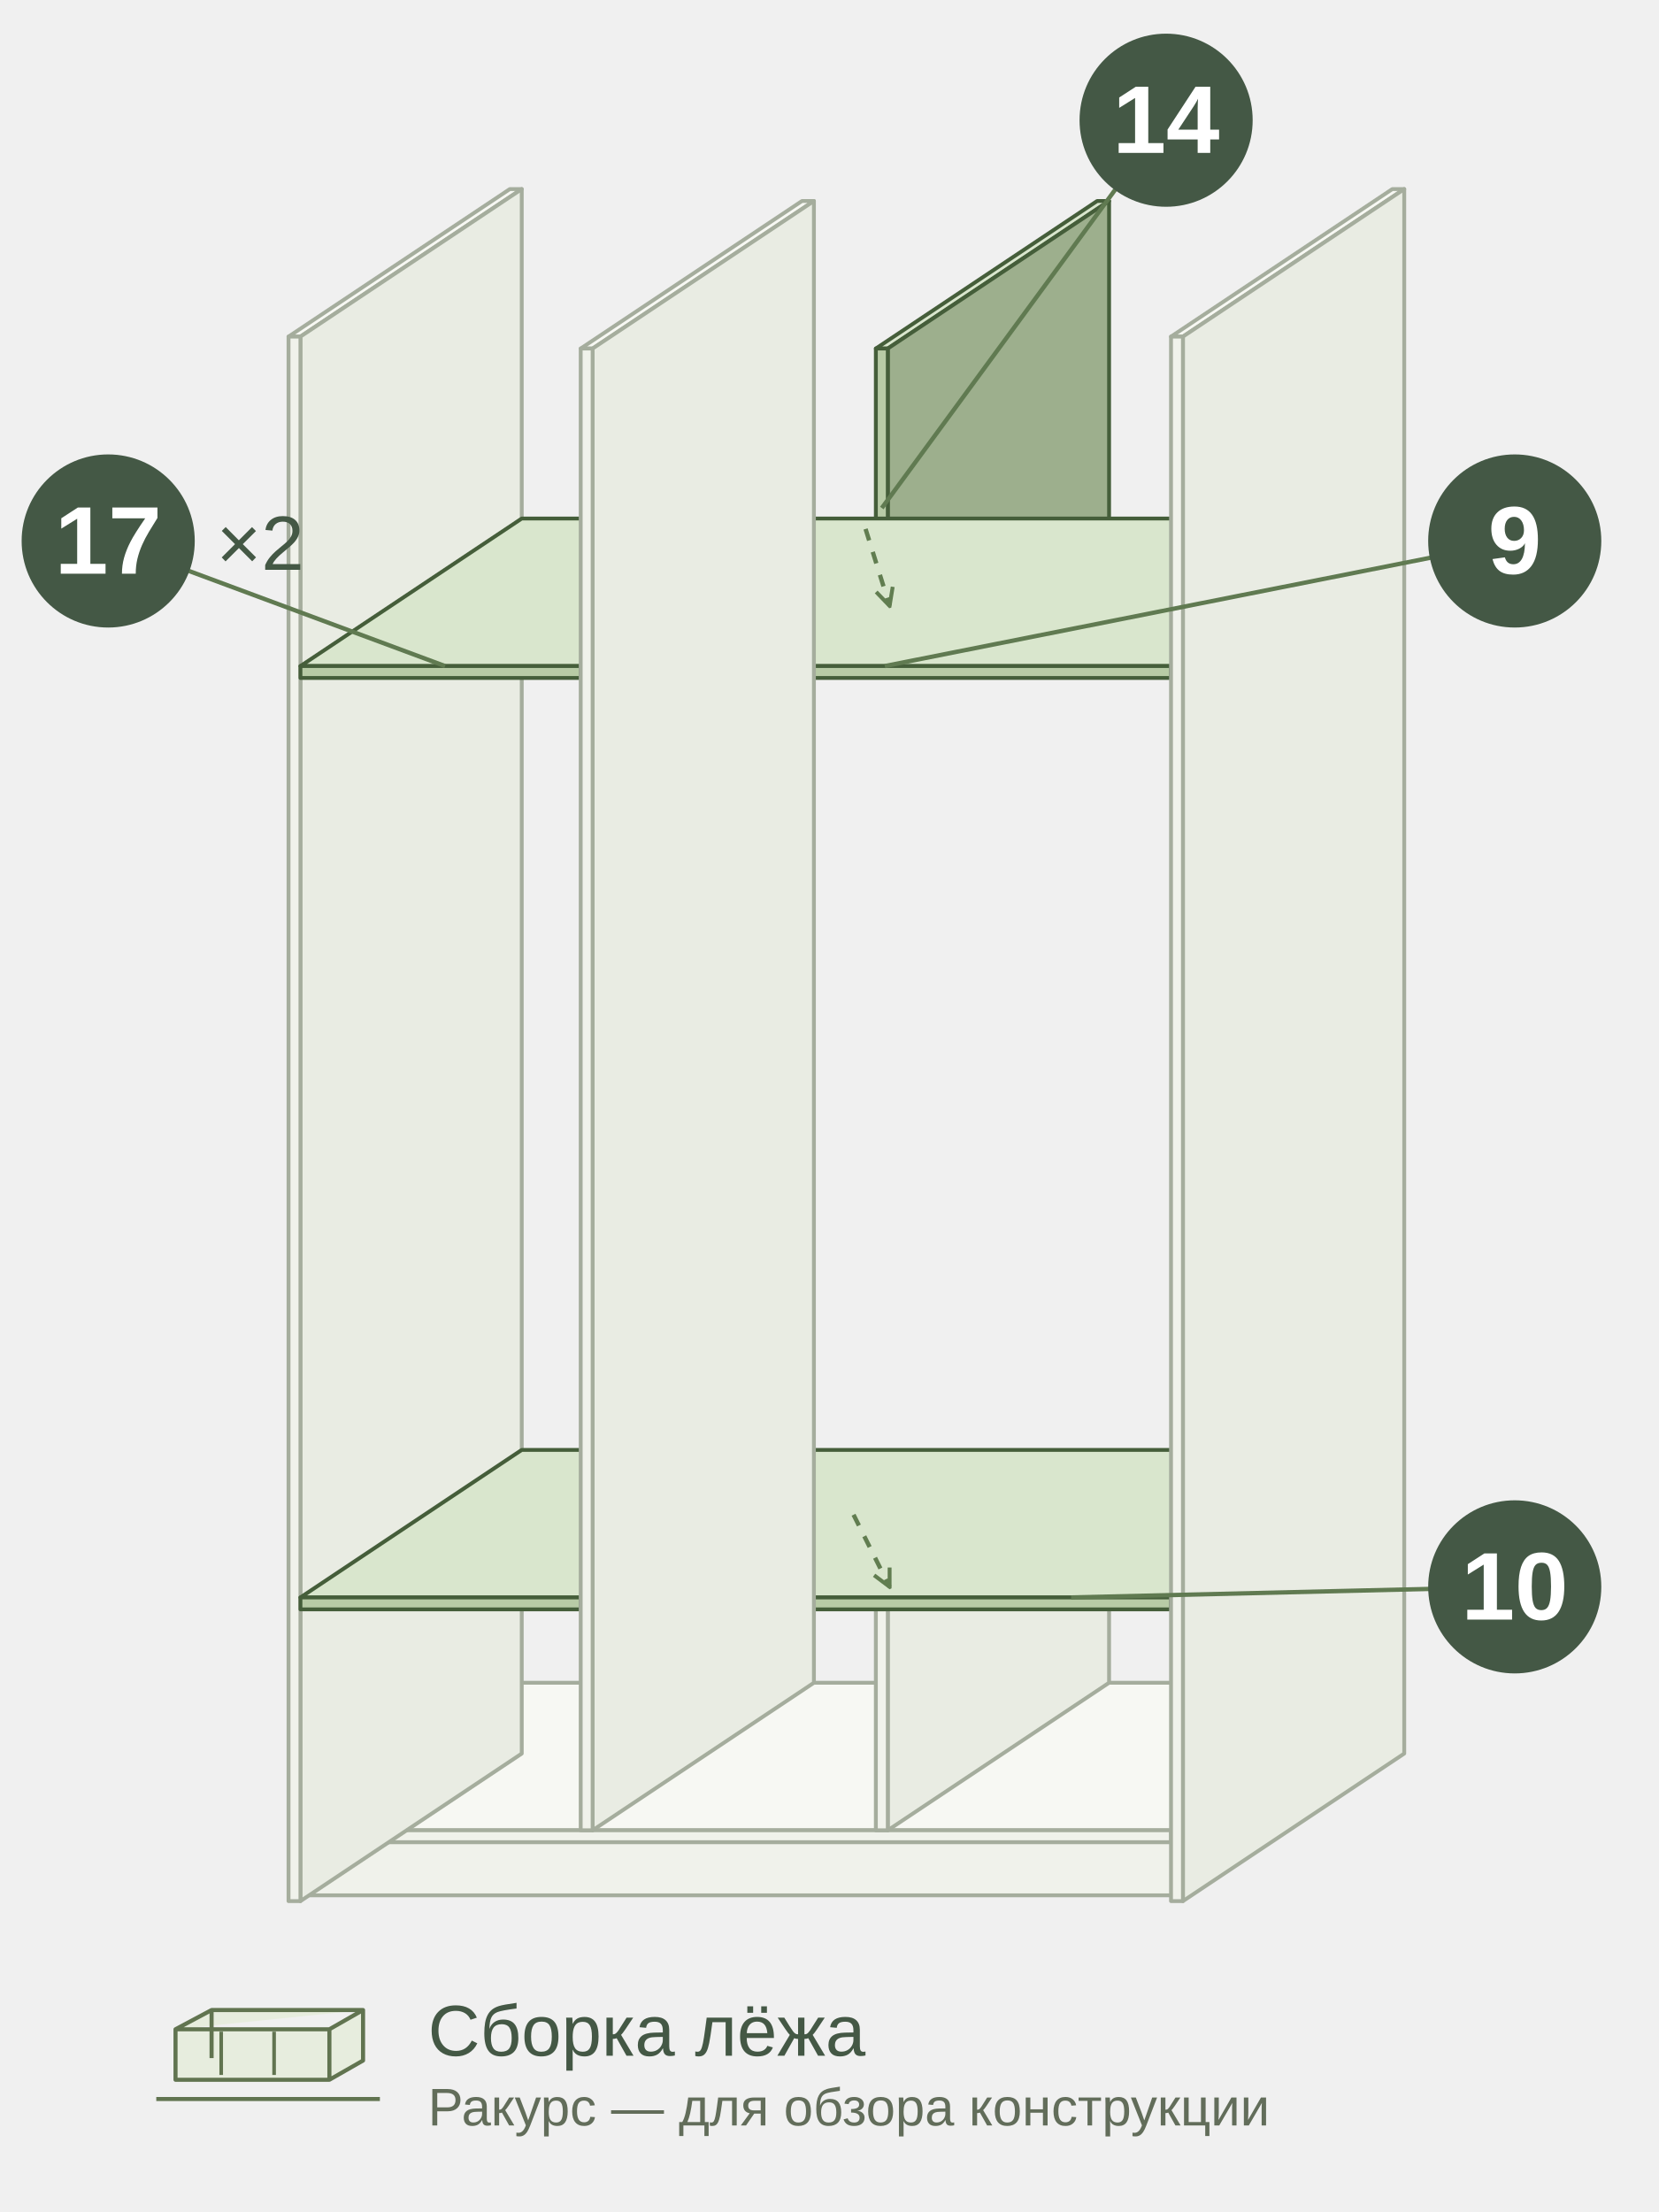
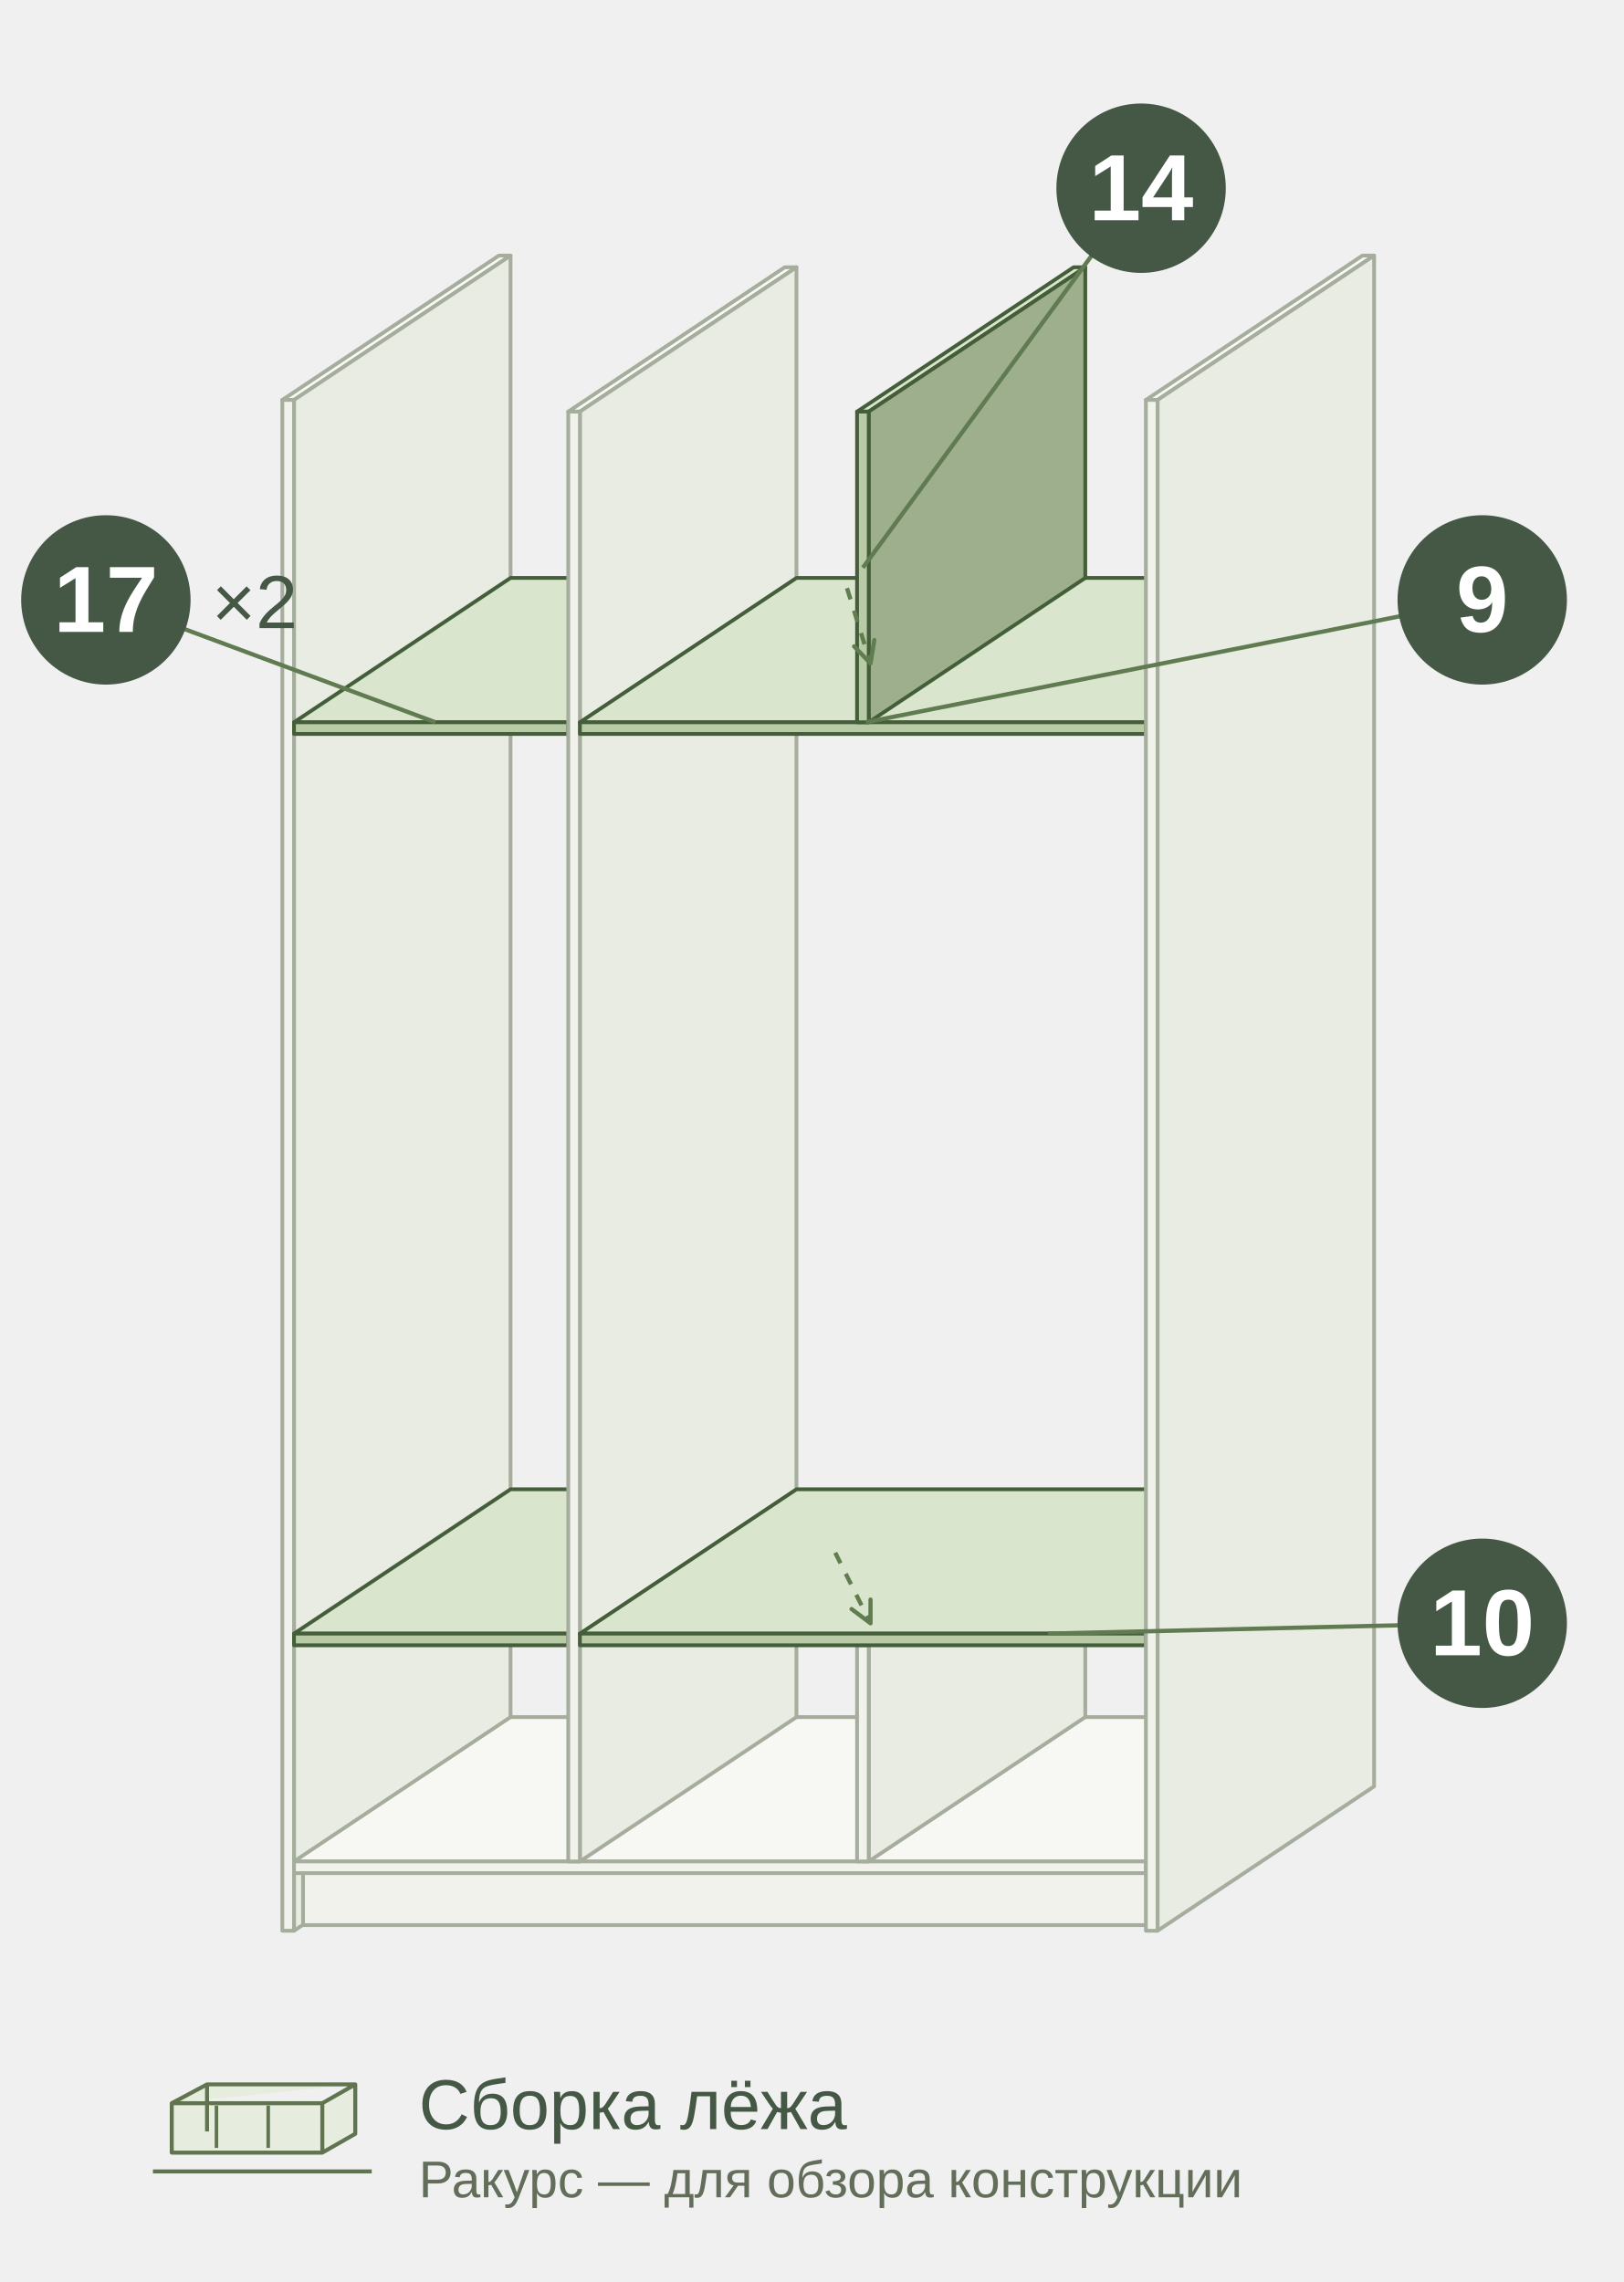
- <svg xmlns="http://www.w3.org/2000/svg" viewBox="35 -70 690 920" role="group" aria-label="Фиксированные полки и верхняя стойка" style="font-family:Arial,sans-serif">
+ <svg xmlns="http://www.w3.org/2000/svg" viewBox="35 -100 690 970" role="group" aria-label="Фиксированные полки и верхняя стойка" style="font-family:Arial,sans-serif">
  <defs>
    <marker id="vileta-arrow" viewBox="0 0 10 10" refX="9" refY="5" markerWidth="5" markerHeight="5" orient="auto-start-reverse">
      <path d="M1 1L9 5L1 9" fill="none" stroke="#617D50" stroke-width="1.8" />
    </marker>
  </defs>
-   <g class="diagram-part" data-part="19">
-     <polygon points="233.76,647.00 595.84,647.00 599.68,644.44 237.60,644.44" fill="#F7F8F3" stroke="#A5AD9D" stroke-width="1.6" stroke-linejoin="round" />
-     <polygon points="595.84,647.00 599.68,644.44 599.68,669.09 595.84,671.64" fill="#E9ECE3" stroke="#A5AD9D" stroke-width="1.6" stroke-linejoin="round" />
-     <polygon points="233.76,647.00 595.84,647.00 595.84,671.64 233.76,671.64" fill="#F0F2EB" stroke="#A5AD9D" stroke-width="1.6" stroke-linejoin="round" />
-   </g>
-   <g class="diagram-part" data-part="19">
-     <polygon points="163.80,693.64 525.88,693.64 529.72,691.08 167.64,691.08" fill="#F7F8F3" stroke="#A5AD9D" stroke-width="1.6" stroke-linejoin="round" />
-     <polygon points="525.88,693.64 529.72,691.08 529.72,715.73 525.88,718.29" fill="#E9ECE3" stroke="#A5AD9D" stroke-width="1.6" stroke-linejoin="round" />
-     <polygon points="163.80,693.64 525.88,693.64 525.88,718.29 163.80,718.29" fill="#F0F2EB" stroke="#A5AD9D" stroke-width="1.6" stroke-linejoin="round" />
-   </g>
-   <g class="diagram-part" data-part="8">
-     <polygon points="159.96,691.24 522.04,691.24 614.08,629.88 252.00,629.88" fill="#F7F8F3" stroke="#A5AD9D" stroke-width="1.6" stroke-linejoin="round" />
-     <polygon points="522.04,691.24 614.08,629.88 614.08,634.84 522.04,696.20" fill="#E9ECE3" stroke="#A5AD9D" stroke-width="1.6" stroke-linejoin="round" />
-     <polygon points="159.96,691.24 522.04,691.24 522.04,696.20 159.96,696.20" fill="#F0F2EB" stroke="#A5AD9D" stroke-width="1.6" stroke-linejoin="round" />
-   </g>
-   <g class="diagram-part" data-part="1">
-     <polygon points="155.00,70.00 159.96,70.00 252.00,8.64 247.04,8.64" fill="#F7F8F3" stroke="#A5AD9D" stroke-width="1.6" stroke-linejoin="round" />
-     <polygon points="159.96,70.00 252.00,8.64 252.00,659.33 159.96,720.69" fill="#E9ECE3" stroke="#A5AD9D" stroke-width="1.6" stroke-linejoin="round" />
-     <polygon points="155.00,70.00 159.96,70.00 159.96,720.69 155.00,720.69" fill="#F0F2EB" stroke="#A5AD9D" stroke-width="1.6" stroke-linejoin="round" />
-   </g>
-   <g class="diagram-part" data-part="18">
-     <polygon points="399.28,599.36 404.24,599.36 496.28,538.00 491.32,538.00" fill="#F7F8F3" stroke="#A5AD9D" stroke-width="1.6" stroke-linejoin="round" />
-     <polygon points="404.24,599.36 496.28,538.00 496.28,629.88 404.24,691.24" fill="#E9ECE3" stroke="#A5AD9D" stroke-width="1.6" stroke-linejoin="round" />
-     <polygon points="399.28,599.36 404.24,599.36 404.24,691.24 399.28,691.24" fill="#F0F2EB" stroke="#A5AD9D" stroke-width="1.6" stroke-linejoin="round" />
-   </g>
-   <g class="diagram-part is-current" data-part="14">
-     <polygon points="399.28,74.96 404.24,74.96 496.28,13.60 491.32,13.60" fill="#D9E6CD" stroke="#455E3A" stroke-width="1.6" stroke-linejoin="round" />
-     <polygon points="404.24,74.96 496.28,13.60 496.28,145.66 404.24,207.02" fill="#9DAF8D" stroke="#455E3A" stroke-width="1.6" stroke-linejoin="round" />
-     <polygon points="399.28,74.96 404.24,74.96 404.24,207.02 399.28,207.02" fill="#B8CBA6" stroke="#455E3A" stroke-width="1.6" stroke-linejoin="round" />
-   </g>
-   <g class="diagram-part is-current" data-part="10">
-     <polygon points="281.48,594.40 522.04,594.40 614.08,533.04 373.52,533.04" fill="#D9E6CD" stroke="#455E3A" stroke-width="1.6" stroke-linejoin="round" />
-     <polygon points="522.04,594.40 614.08,533.04 614.08,538.00 522.04,599.36" fill="#9DAF8D" stroke="#455E3A" stroke-width="1.6" stroke-linejoin="round" />
-     <polygon points="281.48,594.40 522.04,594.40 522.04,599.36 281.48,599.36" fill="#B8CBA6" stroke="#455E3A" stroke-width="1.6" stroke-linejoin="round" />
-   </g>
-   <g class="diagram-part is-current" data-part="9">
-     <polygon points="281.48,207.02 522.04,207.02 614.08,145.66 373.52,145.66" fill="#D9E6CD" stroke="#455E3A" stroke-width="1.6" stroke-linejoin="round" />
-     <polygon points="522.04,207.02 614.08,145.66 614.08,150.62 522.04,211.98" fill="#9DAF8D" stroke="#455E3A" stroke-width="1.6" stroke-linejoin="round" />
-     <polygon points="281.48,207.02 522.04,207.02 522.04,211.98 281.48,211.98" fill="#B8CBA6" stroke="#455E3A" stroke-width="1.6" stroke-linejoin="round" />
-   </g>
-   <g class="diagram-part is-current" data-part="17">
-     <polygon points="159.96,594.40 276.52,594.40 368.56,533.04 252.00,533.04" fill="#D9E6CD" stroke="#455E3A" stroke-width="1.6" stroke-linejoin="round" />
-     <polygon points="276.52,594.40 368.56,533.04 368.56,538.00 276.52,599.36" fill="#9DAF8D" stroke="#455E3A" stroke-width="1.6" stroke-linejoin="round" />
-     <polygon points="159.96,594.40 276.52,594.40 276.52,599.36 159.96,599.36" fill="#B8CBA6" stroke="#455E3A" stroke-width="1.6" stroke-linejoin="round" />
-   </g>
-   <g class="diagram-part is-current" data-part="17">
-     <polygon points="159.96,207.02 276.52,207.02 368.56,145.66 252.00,145.66" fill="#D9E6CD" stroke="#455E3A" stroke-width="1.6" stroke-linejoin="round" />
-     <polygon points="276.52,207.02 368.56,145.66 368.56,150.62 276.52,211.98" fill="#9DAF8D" stroke="#455E3A" stroke-width="1.6" stroke-linejoin="round" />
-     <polygon points="159.96,207.02 276.52,207.02 276.52,211.98 159.96,211.98" fill="#B8CBA6" stroke="#455E3A" stroke-width="1.6" stroke-linejoin="round" />
-   </g>
-   <g class="diagram-part" data-part="3">
-     <polygon points="276.52,74.96 281.48,74.96 373.52,13.60 368.56,13.60" fill="#F7F8F3" stroke="#A5AD9D" stroke-width="1.6" stroke-linejoin="round" />
-     <polygon points="281.48,74.96 373.52,13.60 373.52,629.88 281.48,691.24" fill="#E9ECE3" stroke="#A5AD9D" stroke-width="1.6" stroke-linejoin="round" />
-     <polygon points="276.52,74.96 281.48,74.96 281.48,691.24 276.52,691.24" fill="#F0F2EB" stroke="#A5AD9D" stroke-width="1.6" stroke-linejoin="round" />
-   </g>
-   <g class="diagram-part" data-part="2">
-     <polygon points="522.04,70.00 527.00,70.00 619.04,8.64 614.08,8.64" fill="#F7F8F3" stroke="#A5AD9D" stroke-width="1.6" stroke-linejoin="round" />
-     <polygon points="527.00,70.00 619.04,8.64 619.04,659.33 527.00,720.69" fill="#E9ECE3" stroke="#A5AD9D" stroke-width="1.6" stroke-linejoin="round" />
-     <polygon points="522.04,70.00 527.00,70.00 527.00,720.69 522.04,720.69" fill="#F0F2EB" stroke="#A5AD9D" stroke-width="1.6" stroke-linejoin="round" />
+   <g data-scene="carcass" data-face-count="36" data-unresolved-order="0">
+     <g class="diagram-part" data-part="19" data-face-axis="0">
+       <polygon points="595.84,647.00 599.68,644.44 599.68,669.09 595.84,671.64" fill="#E9ECE3" stroke="#A5AD9D" stroke-width="1.6" stroke-linejoin="round" />
+     </g>
+     <g class="diagram-part" data-part="19" data-face-axis="0">
+       <polygon points="525.88,693.64 529.72,691.08 529.72,715.73 525.88,718.29" fill="#E9ECE3" stroke="#A5AD9D" stroke-width="1.6" stroke-linejoin="round" />
+     </g>
+     <g class="diagram-part" data-part="1" data-face-axis="1">
+       <polygon points="155.00,70.00 159.96,70.00 252.00,8.64 247.04,8.64" fill="#F7F8F3" stroke="#A5AD9D" stroke-width="1.6" stroke-linejoin="round" />
+     </g>
+     <g class="diagram-part" data-part="1" data-face-axis="0">
+       <polygon points="159.96,70.00 252.00,8.64 252.00,659.33 159.96,720.69" fill="#E9ECE3" stroke="#A5AD9D" stroke-width="1.6" stroke-linejoin="round" />
+     </g>
+     <g class="diagram-part" data-part="1" data-face-axis="2">
+       <polygon points="155.00,70.00 159.96,70.00 159.96,720.69 155.00,720.69" fill="#F0F2EB" stroke="#A5AD9D" stroke-width="1.6" stroke-linejoin="round" />
+     </g>
+     <g class="diagram-part" data-part="18" data-face-axis="1">
+       <polygon points="399.28,599.36 404.24,599.36 496.28,538.00 491.32,538.00" fill="#F7F8F3" stroke="#A5AD9D" stroke-width="1.6" stroke-linejoin="round" />
+     </g>
+     <g class="diagram-part is-current" data-part="14" data-face-axis="1">
+       <polygon points="399.28,74.96 404.24,74.96 496.28,13.60 491.32,13.60" fill="#D9E6CD" stroke="#455E3A" stroke-width="1.6" stroke-linejoin="round" />
+     </g>
+     <g class="diagram-part is-current" data-part="10" data-face-axis="0">
+       <polygon points="522.04,594.40 614.08,533.04 614.08,538.00 522.04,599.36" fill="#9DAF8D" stroke="#455E3A" stroke-width="1.6" stroke-linejoin="round" />
+     </g>
+     <g class="diagram-part is-current" data-part="9" data-face-axis="0">
+       <polygon points="522.04,207.02 614.08,145.66 614.08,150.62 522.04,211.98" fill="#9DAF8D" stroke="#455E3A" stroke-width="1.6" stroke-linejoin="round" />
+     </g>
+     <g class="diagram-part is-current" data-part="17" data-face-axis="0">
+       <polygon points="276.52,594.40 368.56,533.04 368.56,538.00 276.52,599.36" fill="#9DAF8D" stroke="#455E3A" stroke-width="1.6" stroke-linejoin="round" />
+     </g>
+     <g class="diagram-part is-current" data-part="17" data-face-axis="0">
+       <polygon points="276.52,207.02 368.56,145.66 368.56,150.62 276.52,211.98" fill="#9DAF8D" stroke="#455E3A" stroke-width="1.6" stroke-linejoin="round" />
+     </g>
+     <g class="diagram-part" data-part="3" data-face-axis="1">
+       <polygon points="276.52,74.96 281.48,74.96 373.52,13.60 368.56,13.60" fill="#F7F8F3" stroke="#A5AD9D" stroke-width="1.6" stroke-linejoin="round" />
+     </g>
+     <g class="diagram-part" data-part="2" data-face-axis="1">
+       <polygon points="522.04,70.00 527.00,70.00 619.04,8.64 614.08,8.64" fill="#F7F8F3" stroke="#A5AD9D" stroke-width="1.6" stroke-linejoin="round" />
+     </g>
+     <g class="diagram-part" data-part="19" data-face-axis="1">
+       <polygon points="233.76,647.00 595.84,647.00 599.68,644.44 237.60,644.44" fill="#F7F8F3" stroke="#A5AD9D" stroke-width="1.6" stroke-linejoin="round" />
+     </g>
+     <g class="diagram-part" data-part="19" data-face-axis="2">
+       <polygon points="233.76,647.00 595.84,647.00 595.84,671.64 233.76,671.64" fill="#F0F2EB" stroke="#A5AD9D" stroke-width="1.6" stroke-linejoin="round" />
+     </g>
+     <g class="diagram-part" data-part="19" data-face-axis="1">
+       <polygon points="163.80,693.64 525.88,693.64 529.72,691.08 167.64,691.08" fill="#F7F8F3" stroke="#A5AD9D" stroke-width="1.6" stroke-linejoin="round" />
+     </g>
+     <g class="diagram-part" data-part="19" data-face-axis="2">
+       <polygon points="163.80,693.64 525.88,693.64 525.88,718.29 163.80,718.29" fill="#F0F2EB" stroke="#A5AD9D" stroke-width="1.6" stroke-linejoin="round" />
+     </g>
+     <g class="diagram-part is-current" data-part="17" data-face-axis="1">
+       <polygon points="159.96,594.40 276.52,594.40 368.56,533.04 252.00,533.04" fill="#D9E6CD" stroke="#455E3A" stroke-width="1.6" stroke-linejoin="round" />
+     </g>
+     <g class="diagram-part is-current" data-part="17" data-face-axis="2">
+       <polygon points="159.96,594.40 276.52,594.40 276.52,599.36 159.96,599.36" fill="#B8CBA6" stroke="#455E3A" stroke-width="1.6" stroke-linejoin="round" />
+     </g>
+     <g class="diagram-part is-current" data-part="17" data-face-axis="1">
+       <polygon points="159.96,207.02 276.52,207.02 368.56,145.66 252.00,145.66" fill="#D9E6CD" stroke="#455E3A" stroke-width="1.6" stroke-linejoin="round" />
+     </g>
+     <g class="diagram-part is-current" data-part="17" data-face-axis="2">
+       <polygon points="159.96,207.02 276.52,207.02 276.52,211.98 159.96,211.98" fill="#B8CBA6" stroke="#455E3A" stroke-width="1.6" stroke-linejoin="round" />
+     </g>
+     <g class="diagram-part" data-part="8" data-face-axis="1">
+       <polygon points="159.96,691.24 522.04,691.24 614.08,629.88 252.00,629.88" fill="#F7F8F3" stroke="#A5AD9D" stroke-width="1.6" stroke-linejoin="round" />
+     </g>
+     <g class="diagram-part" data-part="8" data-face-axis="0">
+       <polygon points="522.04,691.24 614.08,629.88 614.08,634.84 522.04,696.20" fill="#E9ECE3" stroke="#A5AD9D" stroke-width="1.6" stroke-linejoin="round" />
+     </g>
+     <g class="diagram-part" data-part="8" data-face-axis="2">
+       <polygon points="159.96,691.24 522.04,691.24 522.04,696.20 159.96,696.20" fill="#F0F2EB" stroke="#A5AD9D" stroke-width="1.6" stroke-linejoin="round" />
+     </g>
+     <g class="diagram-part" data-part="18" data-face-axis="0">
+       <polygon points="404.24,599.36 496.28,538.00 496.28,629.88 404.24,691.24" fill="#E9ECE3" stroke="#A5AD9D" stroke-width="1.6" stroke-linejoin="round" />
+     </g>
+     <g class="diagram-part" data-part="18" data-face-axis="2">
+       <polygon points="399.28,599.36 404.24,599.36 404.24,691.24 399.28,691.24" fill="#F0F2EB" stroke="#A5AD9D" stroke-width="1.6" stroke-linejoin="round" />
+     </g>
+     <g class="diagram-part" data-part="3" data-face-axis="0">
+       <polygon points="281.48,74.96 373.52,13.60 373.52,629.88 281.48,691.24" fill="#E9ECE3" stroke="#A5AD9D" stroke-width="1.6" stroke-linejoin="round" />
+     </g>
+     <g class="diagram-part" data-part="3" data-face-axis="2">
+       <polygon points="276.52,74.96 281.48,74.96 281.48,691.24 276.52,691.24" fill="#F0F2EB" stroke="#A5AD9D" stroke-width="1.6" stroke-linejoin="round" />
+     </g>
+     <g class="diagram-part is-current" data-part="10" data-face-axis="1">
+       <polygon points="281.48,594.40 522.04,594.40 614.08,533.04 373.52,533.04" fill="#D9E6CD" stroke="#455E3A" stroke-width="1.6" stroke-linejoin="round" />
+     </g>
+     <g class="diagram-part is-current" data-part="10" data-face-axis="2">
+       <polygon points="281.48,594.40 522.04,594.40 522.04,599.36 281.48,599.36" fill="#B8CBA6" stroke="#455E3A" stroke-width="1.6" stroke-linejoin="round" />
+     </g>
+     <g class="diagram-part is-current" data-part="9" data-face-axis="1">
+       <polygon points="281.48,207.02 522.04,207.02 614.08,145.66 373.52,145.66" fill="#D9E6CD" stroke="#455E3A" stroke-width="1.6" stroke-linejoin="round" />
+     </g>
+     <g class="diagram-part is-current" data-part="9" data-face-axis="2">
+       <polygon points="281.48,207.02 522.04,207.02 522.04,211.98 281.48,211.98" fill="#B8CBA6" stroke="#455E3A" stroke-width="1.6" stroke-linejoin="round" />
+     </g>
+     <g class="diagram-part is-current" data-part="14" data-face-axis="0">
+       <polygon points="404.24,74.96 496.28,13.60 496.28,145.66 404.24,207.02" fill="#9DAF8D" stroke="#455E3A" stroke-width="1.6" stroke-linejoin="round" />
+     </g>
+     <g class="diagram-part is-current" data-part="14" data-face-axis="2">
+       <polygon points="399.28,74.96 404.24,74.96 404.24,207.02 399.28,207.02" fill="#B8CBA6" stroke="#455E3A" stroke-width="1.6" stroke-linejoin="round" />
+     </g>
+     <g class="diagram-part" data-part="2" data-face-axis="0">
+       <polygon points="527.00,70.00 619.04,8.64 619.04,659.33 527.00,720.69" fill="#E9ECE3" stroke="#A5AD9D" stroke-width="1.6" stroke-linejoin="round" />
+     </g>
+     <g class="diagram-part" data-part="2" data-face-axis="2">
+       <polygon points="522.04,70.00 527.00,70.00 527.00,720.69 522.04,720.69" fill="#F0F2EB" stroke="#A5AD9D" stroke-width="1.6" stroke-linejoin="round" />
+     </g>
  </g>
  <g class="diagram-part diagram-callout" data-part="9" tabindex="0" role="button" aria-label="Показать деталь №9">
    <path d="M403 207.02 L665 155" fill="none" stroke="#607A51" stroke-width="1.8" />
    <circle cx="665" cy="155" r="36" fill="#445845" />
    <text x="665" y="168.6" text-anchor="middle" fill="#fff" font-size="40" font-weight="600">9</text>
  </g>
  <g class="diagram-part diagram-callout" data-part="10" tabindex="0" role="button" aria-label="Показать деталь №10">
    <path d="M480.5 594.396 L665 590" fill="none" stroke="#607A51" stroke-width="1.8" />
    <circle cx="665" cy="590" r="36" fill="#445845" />
    <text x="665" y="603.6" text-anchor="middle" fill="#fff" font-size="40" font-weight="600">10</text>
  </g>
  <g class="diagram-part diagram-callout" data-part="17" tabindex="0" role="button" aria-label="Показать деталь №17">
    <path d="M220.1 207.02 L80 155" fill="none" stroke="#607A51" stroke-width="1.8" />
    <circle cx="80" cy="155" r="36" fill="#445845" />
    <text x="80" y="168.6" text-anchor="middle" fill="#fff" font-size="40" font-weight="600">17</text>
    <text x="125" y="167" font-size="32" fill="#445845">×2</text>
  </g>
  <g class="diagram-part diagram-callout" data-part="14" tabindex="0" role="button" aria-label="Показать деталь №14">
    <path d="M401.76 141.3 L520 -20" fill="none" stroke="#607A51" stroke-width="1.8" />
    <circle cx="520" cy="-20" r="36" fill="#445845" />
    <text x="520" y="-6.4" text-anchor="middle" fill="#fff" font-size="40" font-weight="600">14</text>
  </g>
-   <path d="M395 150 L405 182" fill="none" stroke="#617D50" stroke-width="1.8" marker-end="url(#vileta-arrow)" stroke-dasharray="5 5" />
-   <path d="M390 560 L405 590" fill="none" stroke="#617D50" stroke-width="1.8" marker-end="url(#vileta-arrow)" stroke-dasharray="5 5" />
-   <g transform="translate(100 766)">
+   <path d="M395 150 L405 182" fill="none" stroke="#617D50" stroke-width="1.8" stroke-dasharray="5 5" />
+   <path d="M406.611 172.067L405 182L398.02 174.752" fill="none" stroke="#617D50" stroke-width="1.8" stroke-linecap="round" stroke-linejoin="round" />
+   <path d="M390 560 L405 590" fill="none" stroke="#617D50" stroke-width="1.8" stroke-dasharray="5 5" />
+   <path d="M405 579.938L405 590L396.95 583.963" fill="none" stroke="#617D50" stroke-width="1.8" stroke-linecap="round" stroke-linejoin="round" />
+   <g transform="translate(100 786)">
    <path d="M0 37H93M8 29V8L72 8L86 0V21L72 29Z M8 8L23 0H86 M72 8V29 M23 0V20" fill="#E7EDDE" stroke="#617450" stroke-width="1.7" stroke-linejoin="round" />
    <path d="M27 9V27M49 9V27" fill="none" stroke="#617450" stroke-width="1.5" />
    <text x="113" y="19" font-size="30" fill="#445845">Сборка лёжа</text>
    <text x="113" y="48" font-size="22" fill="#626D5A">Ракурс — для обзора конструкции</text>
  </g>
</svg>
